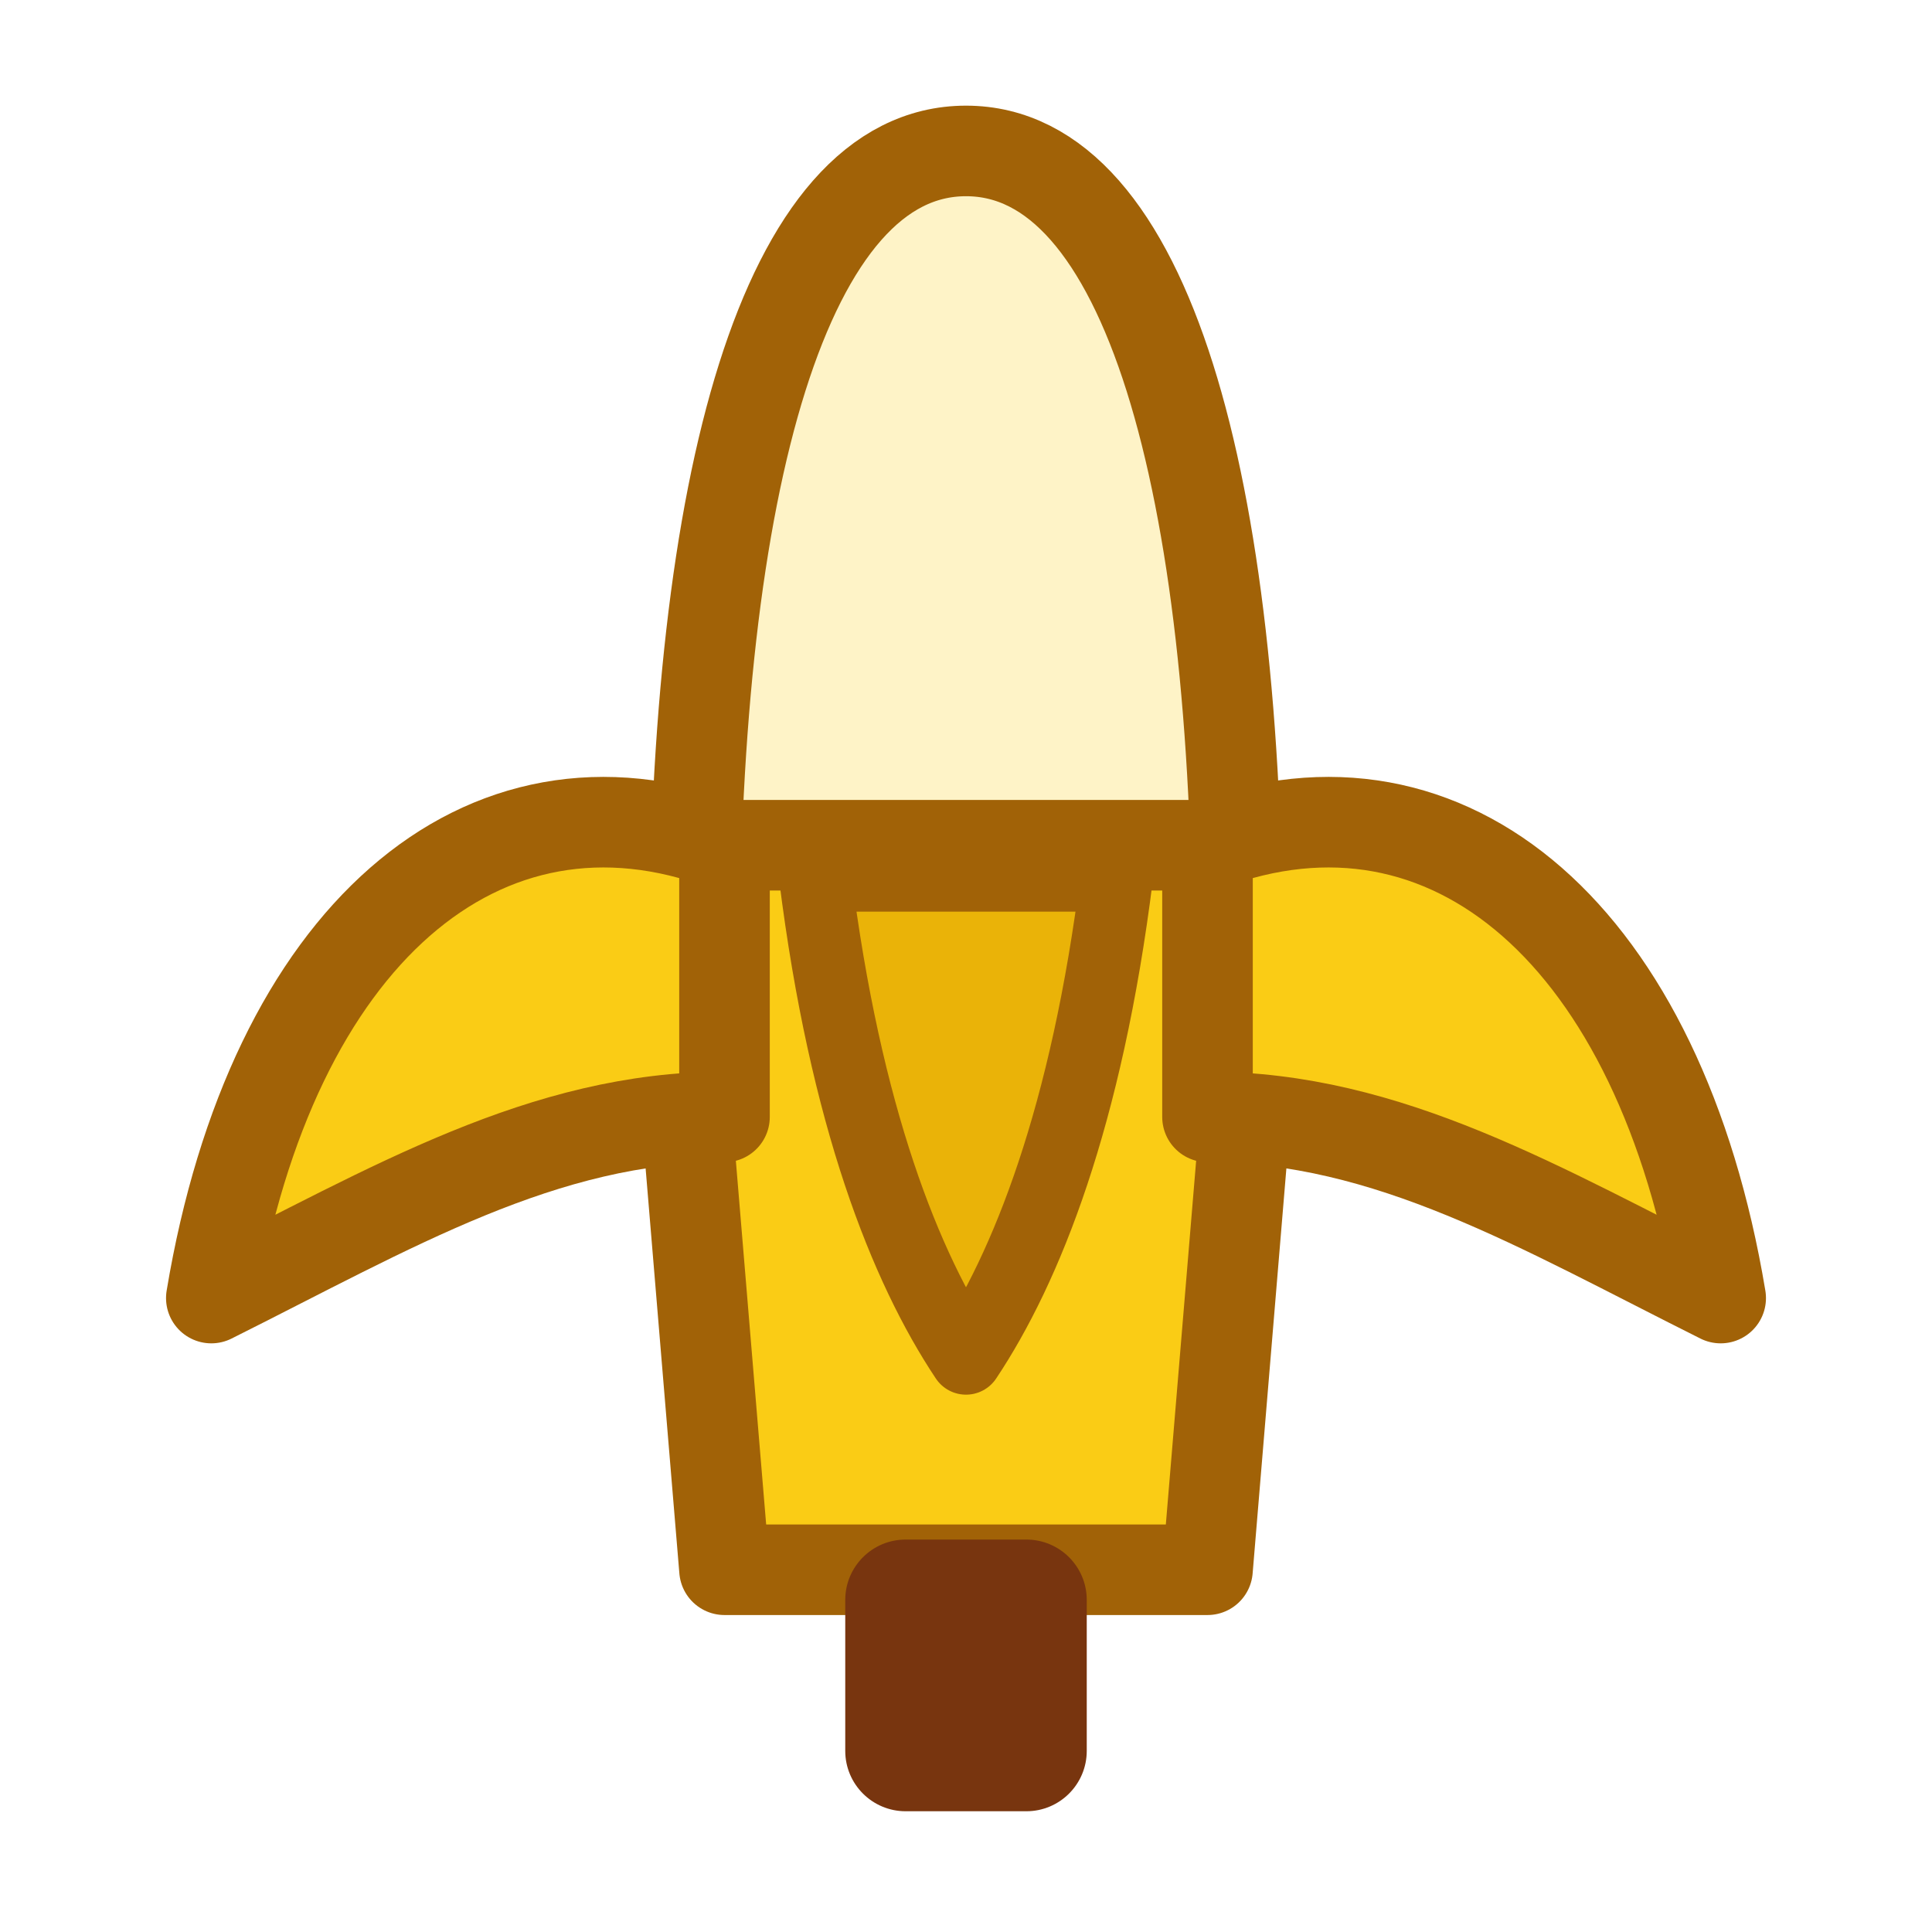
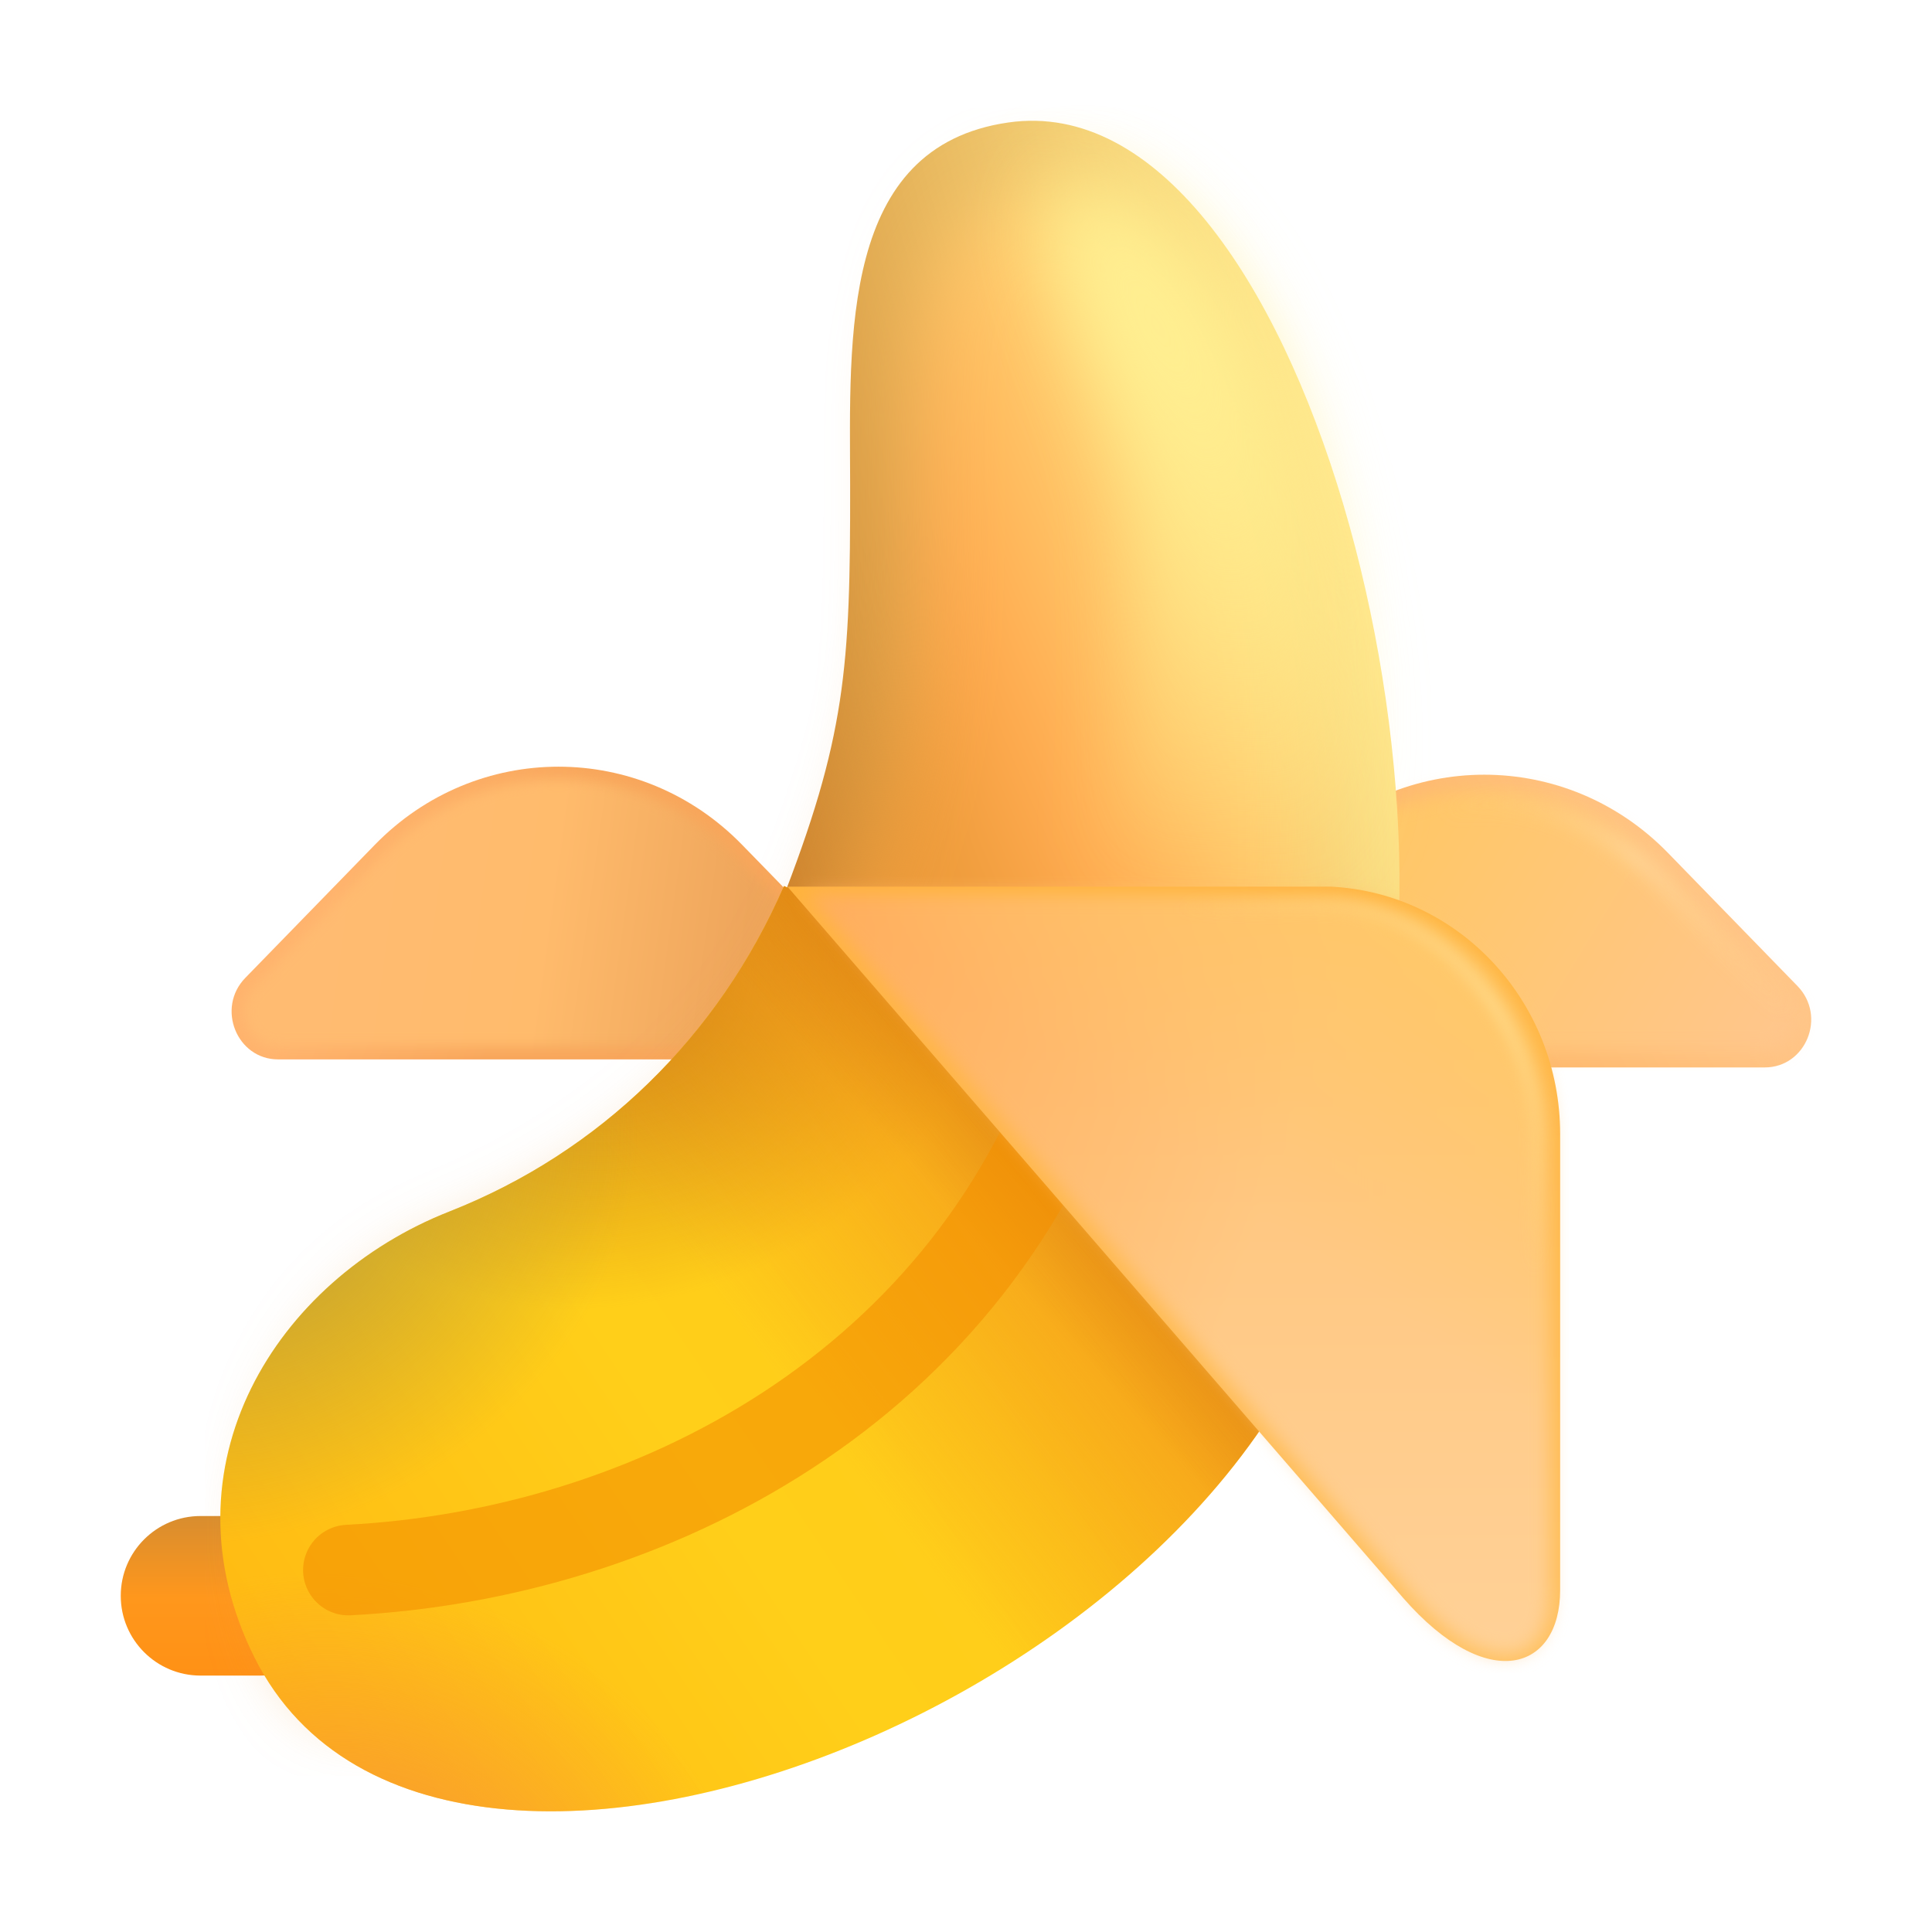
- <svg xmlns="http://www.w3.org/2000/svg" viewBox="0 0 32 32">
-   <path d="M11.5 16 C11.5 8 13 2.5 16 2.5 C19 2.5 20.5 8 20.5 16 Z" fill="#fef3c7" stroke="#a16207" stroke-width="1.5" stroke-linejoin="round" />
-   <path d="M11 14 L21 14 L20 26 L12 26 Z" fill="#facc15" stroke="#a16207" stroke-width="1.5" stroke-linejoin="round" />
-   <path d="M12 14 C8 12.5 4.5 15.5 3.5 21.5 C6.5 20 9 18.5 12 18.5 Z" fill="#facc15" stroke="#a16207" stroke-width="1.5" stroke-linejoin="round" />
-   <path d="M20 14 C24 12.5 27.5 15.5 28.5 21.5 C25.5 20 23 18.5 20 18.5 Z" fill="#facc15" stroke="#a16207" stroke-width="1.5" stroke-linejoin="round" />
-   <path d="M13.5 14.5 C14 18.5 15 21 16 22.5 C17 21 18 18.5 18.5 14.5 Z" fill="#eab308" stroke="#a16207" stroke-width="1.2" stroke-linejoin="round" />
-   <rect x="14" y="25.5" width="4" height="4.5" rx="1" fill="#78350f" />
+ <svg xmlns="http://www.w3.org/2000/svg" width="32" height="32" viewBox="0 0 32 32" fill="none">
+   <rect x="2" y="25.11" width="3.635" height="2.643" rx="1.322" fill="url(#paint0_linear_18_33099)" />
+   <path d="M29.229 17.68H19.941C19.256 17.68 18.912 16.828 19.397 16.331L21.541 14.127C23.222 12.4 25.946 12.4 27.627 14.127L29.771 16.331C30.258 16.831 29.914 17.68 29.229 17.68Z" fill="url(#paint1_linear_18_33099)" />
+   <g filter="url(#filter0_f_18_33099)">
+     <path d="M21.721 14.301C23.303 12.675 25.865 12.675 27.448 14.301L29.592 16.505C29.934 16.857 29.679 17.43 29.229 17.43H19.941C19.491 17.43 19.236 16.854 19.576 16.505L21.721 14.301Z" fill="url(#paint2_linear_18_33099)" />
+   </g>
+   <g filter="url(#filter1_f_18_33099)">
+     <path d="M29.569 16.696L27.425 14.493C26.623 13.736 25.26 13.015 24 13.427" stroke="url(#paint3_linear_18_33099)" stroke-opacity="0.6" stroke-width="0.15" />
+   </g>
+   <path d="M13.895 17.547H4.607C3.922 17.547 3.578 16.695 4.063 16.197L6.207 13.994C7.888 12.267 10.612 12.267 12.293 13.994L14.439 16.197C14.924 16.695 14.579 17.547 13.895 17.547Z" fill="url(#paint4_linear_18_33099)" />
+   <g filter="url(#filter2_f_18_33099)">
+     <path d="M6.351 14.133C7.953 12.487 10.547 12.487 12.149 14.133L14.296 16.337C14.665 16.715 14.392 17.347 13.895 17.347H4.607C4.11 17.347 3.837 16.715 4.206 16.337L6.351 14.133Z" fill="url(#paint5_linear_18_33099)" />
+   </g>
+   <path d="M16.7 2.029C21.62 1.321 24.659 13.926 22.445 19.019C20.23 24.113 15.448 25.23 10.375 27.223C9.814 27.444 9.237 27.547 8.669 27.547C6.745 27.547 5.7 29.13 4.97 27.172C4.027 24.638 5.263 21.797 7.729 20.829C10.414 19.776 11.841 17.752 12.915 15.011C14.01 12.216 14.085 11.07 14.081 8.023C14.076 5.586 13.916 2.429 16.7 2.029Z" fill="url(#paint6_linear_18_33099)" />
+   <g filter="url(#filter3_f_18_33099)">
+     <path d="M17.046 3.045C21.016 3.045 23.231 13.938 21.016 19.032C18.801 24.125 15.448 25.23 10.375 27.223C9.814 27.444 9.237 27.547 8.669 27.547C6.745 27.547 5.7 29.13 4.97 27.172C4.027 24.638 5.263 21.797 7.729 20.829C10.414 19.776 12.9 17.75 13.975 15.009C15.07 12.214 15.144 11.068 15.14 8.021C15.136 5.584 15.14 3.733 17.046 3.045Z" fill="url(#paint7_linear_18_33099)" />
+   </g>
+   <g filter="url(#filter4_f_18_33099)">
+     <path d="M17.596 3C21.567 3 23.782 13.893 21.567 18.987C19.352 24.081 15.999 25.185 10.926 27.178C10.365 27.399 9.787 27.503 9.22 27.503C7.296 27.503 6.251 29.085 5.521 27.128C4.578 24.593 8.884 22.758 11.351 21.79C14.036 20.736 16.522 18.711 17.596 15.97C18.692 13.175 18.766 12.028 18.762 8.982C18.758 6.545 16.802 4.006 17.596 3Z" fill="url(#paint8_linear_18_33099)" />
+   </g>
+   <path d="M22.445 19.019L12.986 14.676C11.899 17.174 9.932 19.087 7.445 20.066C4.564 21.198 2.638 24.295 4.215 27.452C7.366 33.756 22.445 27.387 22.445 19.019Z" fill="url(#paint9_linear_18_33099)" />
+   <path d="M22.445 19.019L12.986 14.676C11.899 17.174 9.932 19.087 7.445 20.066C4.564 21.198 2.638 24.295 4.215 27.452C7.366 33.756 22.445 27.387 22.445 19.019Z" fill="url(#paint10_radial_18_33099)" />
+   <path d="M22.445 19.019L12.986 14.676C11.899 17.174 9.932 19.087 7.445 20.066C4.564 21.198 2.638 24.295 4.215 27.452C7.366 33.756 22.445 27.387 22.445 19.019Z" fill="url(#paint11_radial_18_33099)" />
+   <path d="M22.445 19.019L12.986 14.676C11.899 17.174 9.932 19.087 7.445 20.066C4.564 21.198 2.638 24.295 4.215 27.452C7.366 33.756 22.445 27.387 22.445 19.019Z" fill="url(#paint12_radial_18_33099)" />
+   <path d="M22.445 19.019L12.986 14.676C11.899 17.174 9.932 19.087 7.445 20.066C4.564 21.198 2.638 24.295 4.215 27.452C7.366 33.756 22.445 27.387 22.445 19.019Z" fill="url(#paint13_linear_18_33099)" />
+   <path d="M22.445 19.019L12.986 14.676C11.899 17.174 9.932 19.087 7.445 20.066C4.564 21.198 2.638 24.295 4.215 27.452C7.366 33.756 22.445 27.387 22.445 19.019Z" fill="url(#paint14_linear_18_33099)" />
+   <path d="M18.012 17.196C16.153 23.015 10.719 25.751 5.77 26.005" stroke="#F49000" stroke-opacity="0.6" stroke-width="1.5" stroke-miterlimit="10" stroke-linecap="round" />
+   <path d="M23.241 26.467L13.043 14.686H22.047C24.173 14.794 25.841 16.598 25.841 18.784V26.336C25.841 27.666 24.644 28.072 23.241 26.467Z" fill="url(#paint15_linear_18_33099)" />
+   <g filter="url(#filter5_f_18_33099)">
+     <path d="M23.337 26.369L13.348 14.803H21.992C24.118 14.911 25.673 16.689 25.673 18.876V26.369C25.673 27.699 24.553 27.812 23.337 26.369Z" fill="url(#paint16_linear_18_33099)" />
+     <path d="M23.337 26.369L13.348 14.803H21.992C24.118 14.911 25.673 16.689 25.673 18.876V26.369C25.673 27.699 24.553 27.812 23.337 26.369Z" fill="url(#paint17_linear_18_33099)" />
+     <path d="M23.337 26.369L13.348 14.803H21.992C24.118 14.911 25.673 16.689 25.673 18.876V26.369C25.673 27.699 24.553 27.812 23.337 26.369Z" fill="url(#paint18_linear_18_33099)" />
+   </g>
+   <g filter="url(#filter6_f_18_33099)">
+     <path d="M13.803 15.002H21.964C23.827 15.002 25.454 16.97 25.454 18.845V26.338" stroke="url(#paint19_linear_18_33099)" stroke-width="0.2" />
+   </g>
+   <defs>
+     <filter id="filter0_f_18_33099" x="19.119" y="12.782" width="10.931" height="4.948" filterUnits="userSpaceOnUse" color-interpolation-filters="sRGB">
+       <feFlood flood-opacity="0" result="BackgroundImageFix" />
+       <feBlend mode="normal" in="SourceGraphic" in2="BackgroundImageFix" result="shape" />
+       <feGaussianBlur stdDeviation="0.15" result="effect1_foregroundBlur_18_33099" />
+     </filter>
+     <filter id="filter1_f_18_33099" x="23.677" y="12.932" width="6.246" height="4.117" filterUnits="userSpaceOnUse" color-interpolation-filters="sRGB">
+       <feFlood flood-opacity="0" result="BackgroundImageFix" />
+       <feBlend mode="normal" in="SourceGraphic" in2="BackgroundImageFix" result="shape" />
+       <feGaussianBlur stdDeviation="0.15" result="effect1_foregroundBlur_18_33099" />
+     </filter>
+     <filter id="filter2_f_18_33099" x="3.835" y="12.698" width="10.831" height="4.848" filterUnits="userSpaceOnUse" color-interpolation-filters="sRGB">
+       <feFlood flood-opacity="0" result="BackgroundImageFix" />
+       <feBlend mode="normal" in="SourceGraphic" in2="BackgroundImageFix" result="shape" />
+       <feGaussianBlur stdDeviation="0.1" result="effect1_foregroundBlur_18_33099" />
+     </filter>
+     <filter id="filter3_f_18_33099" x="3.404" y="1.795" width="19.74" height="27.607" filterUnits="userSpaceOnUse" color-interpolation-filters="sRGB">
+       <feFlood flood-opacity="0" result="BackgroundImageFix" />
+       <feBlend mode="normal" in="SourceGraphic" in2="BackgroundImageFix" result="shape" />
+       <feGaussianBlur stdDeviation="0.625" result="effect1_foregroundBlur_18_33099" />
+     </filter>
+     <filter id="filter4_f_18_33099" x="4.138" y="1.75" width="19.556" height="27.607" filterUnits="userSpaceOnUse" color-interpolation-filters="sRGB">
+       <feFlood flood-opacity="0" result="BackgroundImageFix" />
+       <feBlend mode="normal" in="SourceGraphic" in2="BackgroundImageFix" result="shape" />
+       <feGaussianBlur stdDeviation="0.625" result="effect1_foregroundBlur_18_33099" />
+     </filter>
+     <filter id="filter5_f_18_33099" x="13.048" y="14.503" width="12.925" height="13.206" filterUnits="userSpaceOnUse" color-interpolation-filters="sRGB">
+       <feFlood flood-opacity="0" result="BackgroundImageFix" />
+       <feBlend mode="normal" in="SourceGraphic" in2="BackgroundImageFix" result="shape" />
+       <feGaussianBlur stdDeviation="0.15" result="effect1_foregroundBlur_18_33099" />
+     </filter>
+     <filter id="filter6_f_18_33099" x="13.603" y="14.702" width="12.151" height="11.836" filterUnits="userSpaceOnUse" color-interpolation-filters="sRGB">
+       <feFlood flood-opacity="0" result="BackgroundImageFix" />
+       <feBlend mode="normal" in="SourceGraphic" in2="BackgroundImageFix" result="shape" />
+       <feGaussianBlur stdDeviation="0.1" result="effect1_foregroundBlur_18_33099" />
+     </filter>
+     <linearGradient id="paint0_linear_18_33099" x1="3.817" y1="25.11" x2="3.817" y2="27.753" gradientUnits="userSpaceOnUse">
+       <stop stop-color="#D88D2F" />
+       <stop offset="0.51" stop-color="#FF971C" />
+       <stop offset="1" stop-color="#FF9115" />
+     </linearGradient>
+     <linearGradient id="paint1_linear_18_33099" x1="24.175" y1="16.922" x2="28.418" y2="14.403" gradientUnits="userSpaceOnUse">
+       <stop stop-color="#FEB568" />
+       <stop offset="1" stop-color="#FFC587" />
+     </linearGradient>
+     <linearGradient id="paint2_linear_18_33099" x1="23.071" y1="13.342" x2="29.75" y2="17.43" gradientUnits="userSpaceOnUse">
+       <stop stop-color="#FFC766" />
+       <stop offset="1" stop-color="#FFC68D" />
+     </linearGradient>
+     <linearGradient id="paint3_linear_18_33099" x1="23.817" y1="13.307" x2="29.569" y2="17.505" gradientUnits="userSpaceOnUse">
+       <stop stop-color="#FFD986" stop-opacity="0" />
+       <stop offset="0.448" stop-color="#FFEECA" />
+       <stop offset="1" stop-color="#FFD986" stop-opacity="0" />
+     </linearGradient>
+     <linearGradient id="paint4_linear_18_33099" x1="5.595" y1="14.453" x2="11.974" y2="16.776" gradientUnits="userSpaceOnUse">
+       <stop stop-color="#FFB36D" />
+       <stop offset="0.5" stop-color="#F8A65B" />
+       <stop offset="1" stop-color="#F8A65B" />
+     </linearGradient>
+     <linearGradient id="paint5_linear_18_33099" x1="5.366" y1="15.123" x2="12.302" y2="16.088" gradientUnits="userSpaceOnUse">
+       <stop stop-color="#FFBB71" />
+       <stop offset="0.521" stop-color="#FFBB6C" />
+       <stop offset="1" stop-color="#EEA55B" />
+     </linearGradient>
+     <linearGradient id="paint6_linear_18_33099" x1="23.18" y1="11.621" x2="13.128" y2="14.532" gradientUnits="userSpaceOnUse">
+       <stop stop-color="#FFE78C" />
+       <stop offset="1" stop-color="#CF862F" />
+     </linearGradient>
+     <linearGradient id="paint7_linear_18_33099" x1="21.894" y1="7.65" x2="14.187" y2="10.985" gradientUnits="userSpaceOnUse">
+       <stop stop-color="#FFF18F" />
+       <stop offset="0.759" stop-color="#FFAA4F" />
+       <stop offset="1" stop-color="#ED9B3A" />
+     </linearGradient>
+     <linearGradient id="paint8_linear_18_33099" x1="20.963" y1="5.903" x2="20.434" y2="14.744" gradientUnits="userSpaceOnUse">
+       <stop stop-color="#FFEF91" />
+       <stop offset="1" stop-color="#FFEF91" stop-opacity="0" />
+     </linearGradient>
+     <linearGradient id="paint9_linear_18_33099" x1="17.374" y1="19.11" x2="4.418" y2="27.826" gradientUnits="userSpaceOnUse">
+       <stop stop-color="#FFCB1B" />
+       <stop offset="0.495" stop-color="#FFCF19" />
+       <stop offset="1" stop-color="#FFBB13" />
+     </linearGradient>
+     <radialGradient id="paint10_radial_18_33099" cx="0" cy="0" r="1" gradientUnits="userSpaceOnUse" gradientTransform="translate(10.4483 16.3631) rotate(66.1356) scale(14.167 17.3752)">
+       <stop stop-color="#CE8418" />
+       <stop offset="0.361" stop-color="#CE8418" stop-opacity="0" />
+     </radialGradient>
+     <radialGradient id="paint11_radial_18_33099" cx="0" cy="0" r="1" gradientUnits="userSpaceOnUse" gradientTransform="translate(4.11964 19.7662) rotate(60.1885) scale(12.7299 15.6126)">
+       <stop stop-color="#A9913F" stop-opacity="0.8" />
+       <stop offset="0.431" stop-color="#A9913F" stop-opacity="0" />
+     </radialGradient>
+     <radialGradient id="paint12_radial_18_33099" cx="0" cy="0" r="1" gradientUnits="userSpaceOnUse" gradientTransform="translate(6.3287 31.7071) rotate(-62.3447) scale(15.4357 18.9312)">
+       <stop stop-color="#F89434" />
+       <stop offset="0.349" stop-color="#F89434" stop-opacity="0" />
+     </radialGradient>
+     <linearGradient id="paint13_linear_18_33099" x1="18.09" y1="19.289" x2="11.941" y2="24.125" gradientUnits="userSpaceOnUse">
+       <stop stop-color="#F18C1B" stop-opacity="0.75" />
+       <stop offset="0.797" stop-color="#F18C1B" stop-opacity="0" />
+     </linearGradient>
+     <linearGradient id="paint14_linear_18_33099" x1="18.09" y1="19.289" x2="12.12" y2="24.662" gradientUnits="userSpaceOnUse">
+       <stop stop-color="#C76D09" stop-opacity="0.4" />
+       <stop offset="0.281" stop-color="#C76D09" stop-opacity="0" />
+     </linearGradient>
+     <linearGradient id="paint15_linear_18_33099" x1="19.442" y1="14.686" x2="19.442" y2="27.511" gradientUnits="userSpaceOnUse">
+       <stop stop-color="#FFB33D" />
+       <stop offset="1" stop-color="#FFC160" />
+     </linearGradient>
+     <linearGradient id="paint16_linear_18_33099" x1="19.51" y1="14.803" x2="19.51" y2="27.409" gradientUnits="userSpaceOnUse">
+       <stop stop-color="#FFC173" />
+       <stop offset="1" stop-color="#FFD197" />
+     </linearGradient>
+     <linearGradient id="paint17_linear_18_33099" x1="13.084" y1="14.803" x2="21.71" y2="17.872" gradientUnits="userSpaceOnUse">
+       <stop stop-color="#FFAD5C" />
+       <stop offset="1" stop-color="#FFAD5C" stop-opacity="0" />
+     </linearGradient>
+     <linearGradient id="paint18_linear_18_33099" x1="24.728" y1="15.34" x2="21.051" y2="20.222" gradientUnits="userSpaceOnUse">
+       <stop stop-color="#FFC968" />
+       <stop offset="1" stop-color="#FFC968" stop-opacity="0" />
+     </linearGradient>
+     <linearGradient id="paint19_linear_18_33099" x1="13.803" y1="15.185" x2="25.008" y2="27.834" gradientUnits="userSpaceOnUse">
+       <stop offset="0.216" stop-color="#FFD683" stop-opacity="0" />
+       <stop offset="0.495" stop-color="#FFD683" />
+       <stop offset="0.718" stop-color="#FFD683" stop-opacity="0" />
+     </linearGradient>
+   </defs>
</svg>
